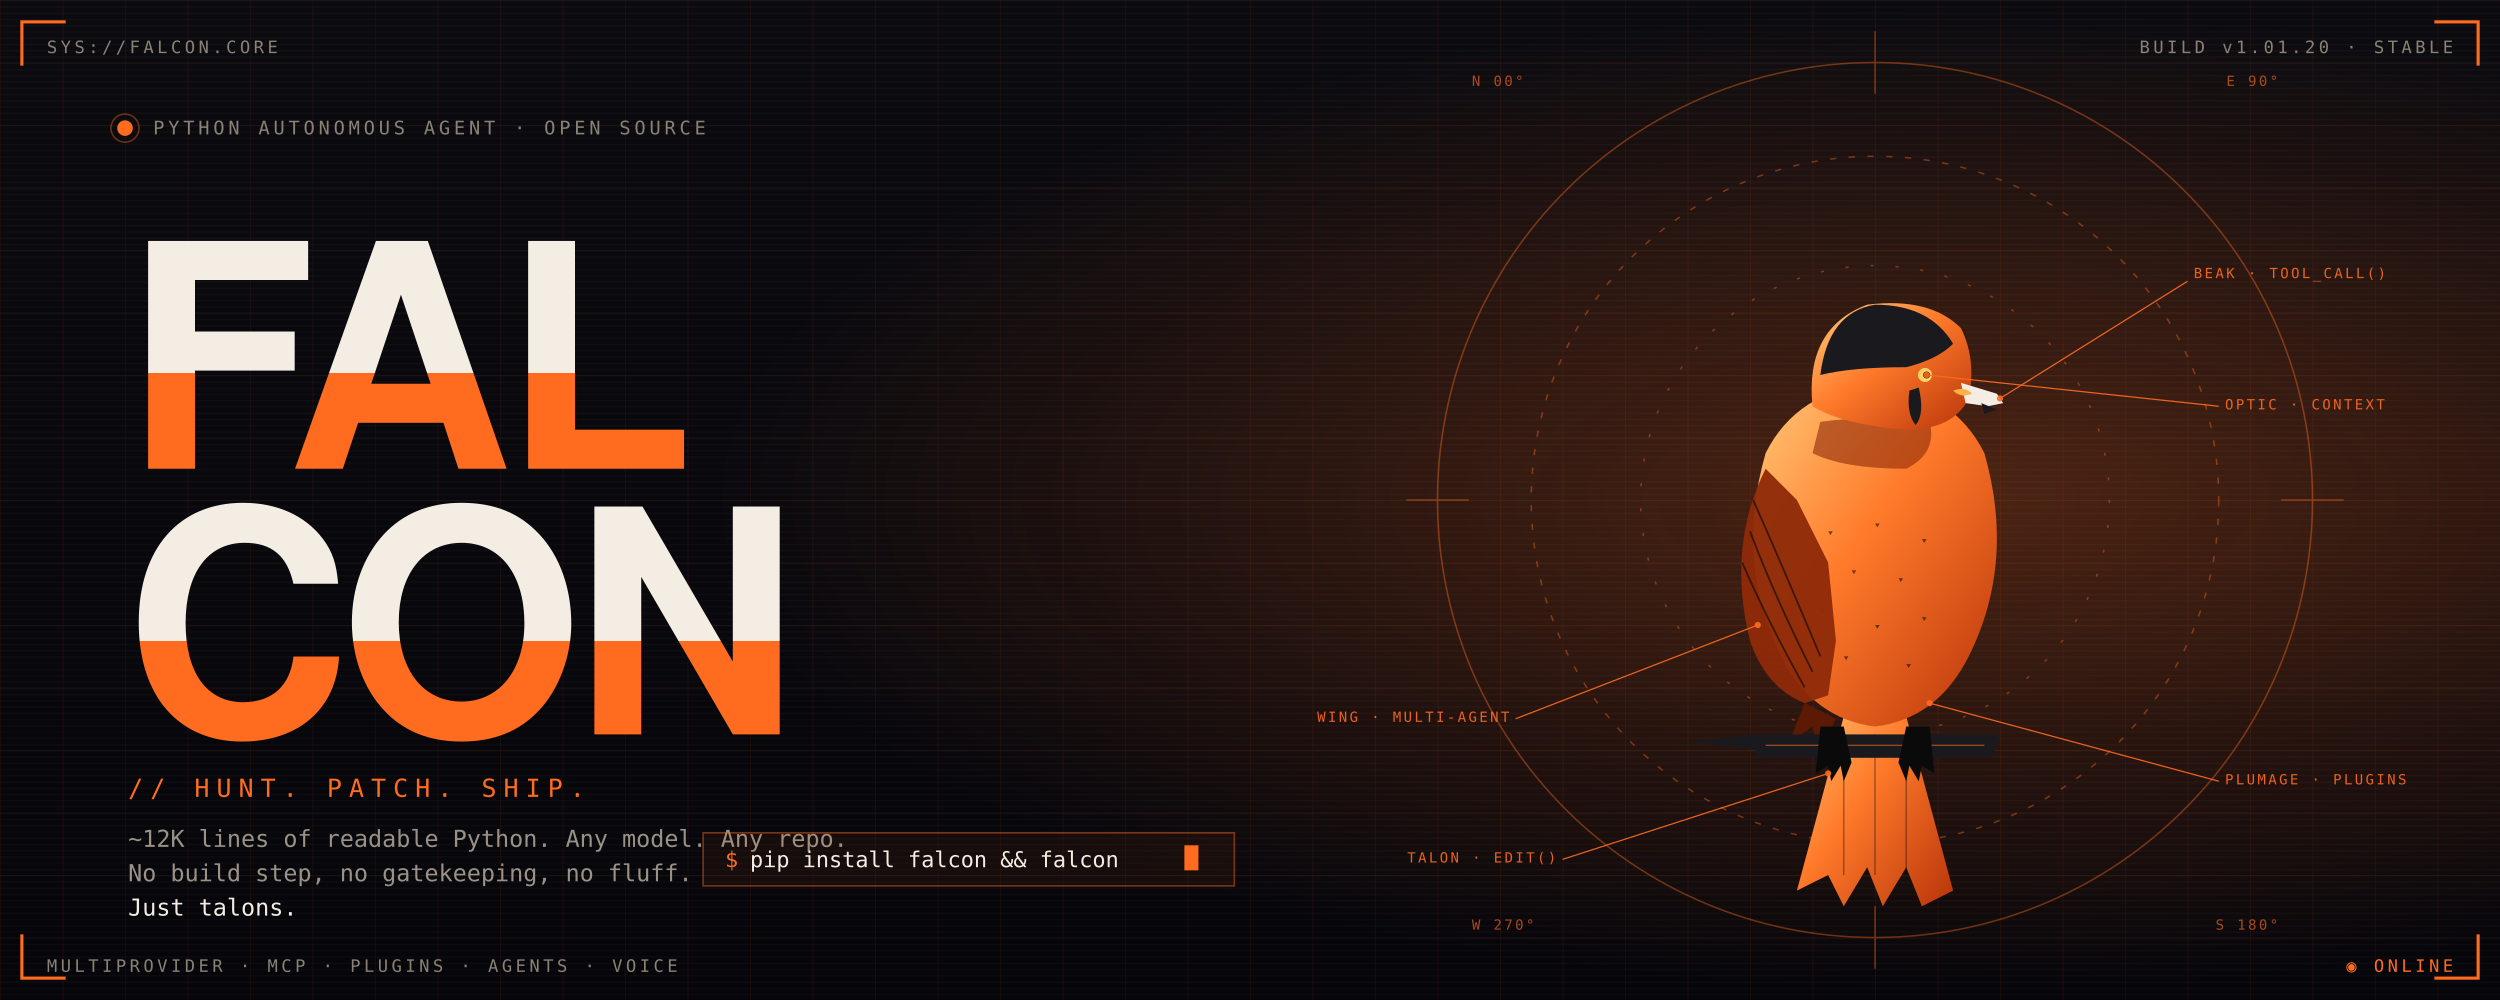
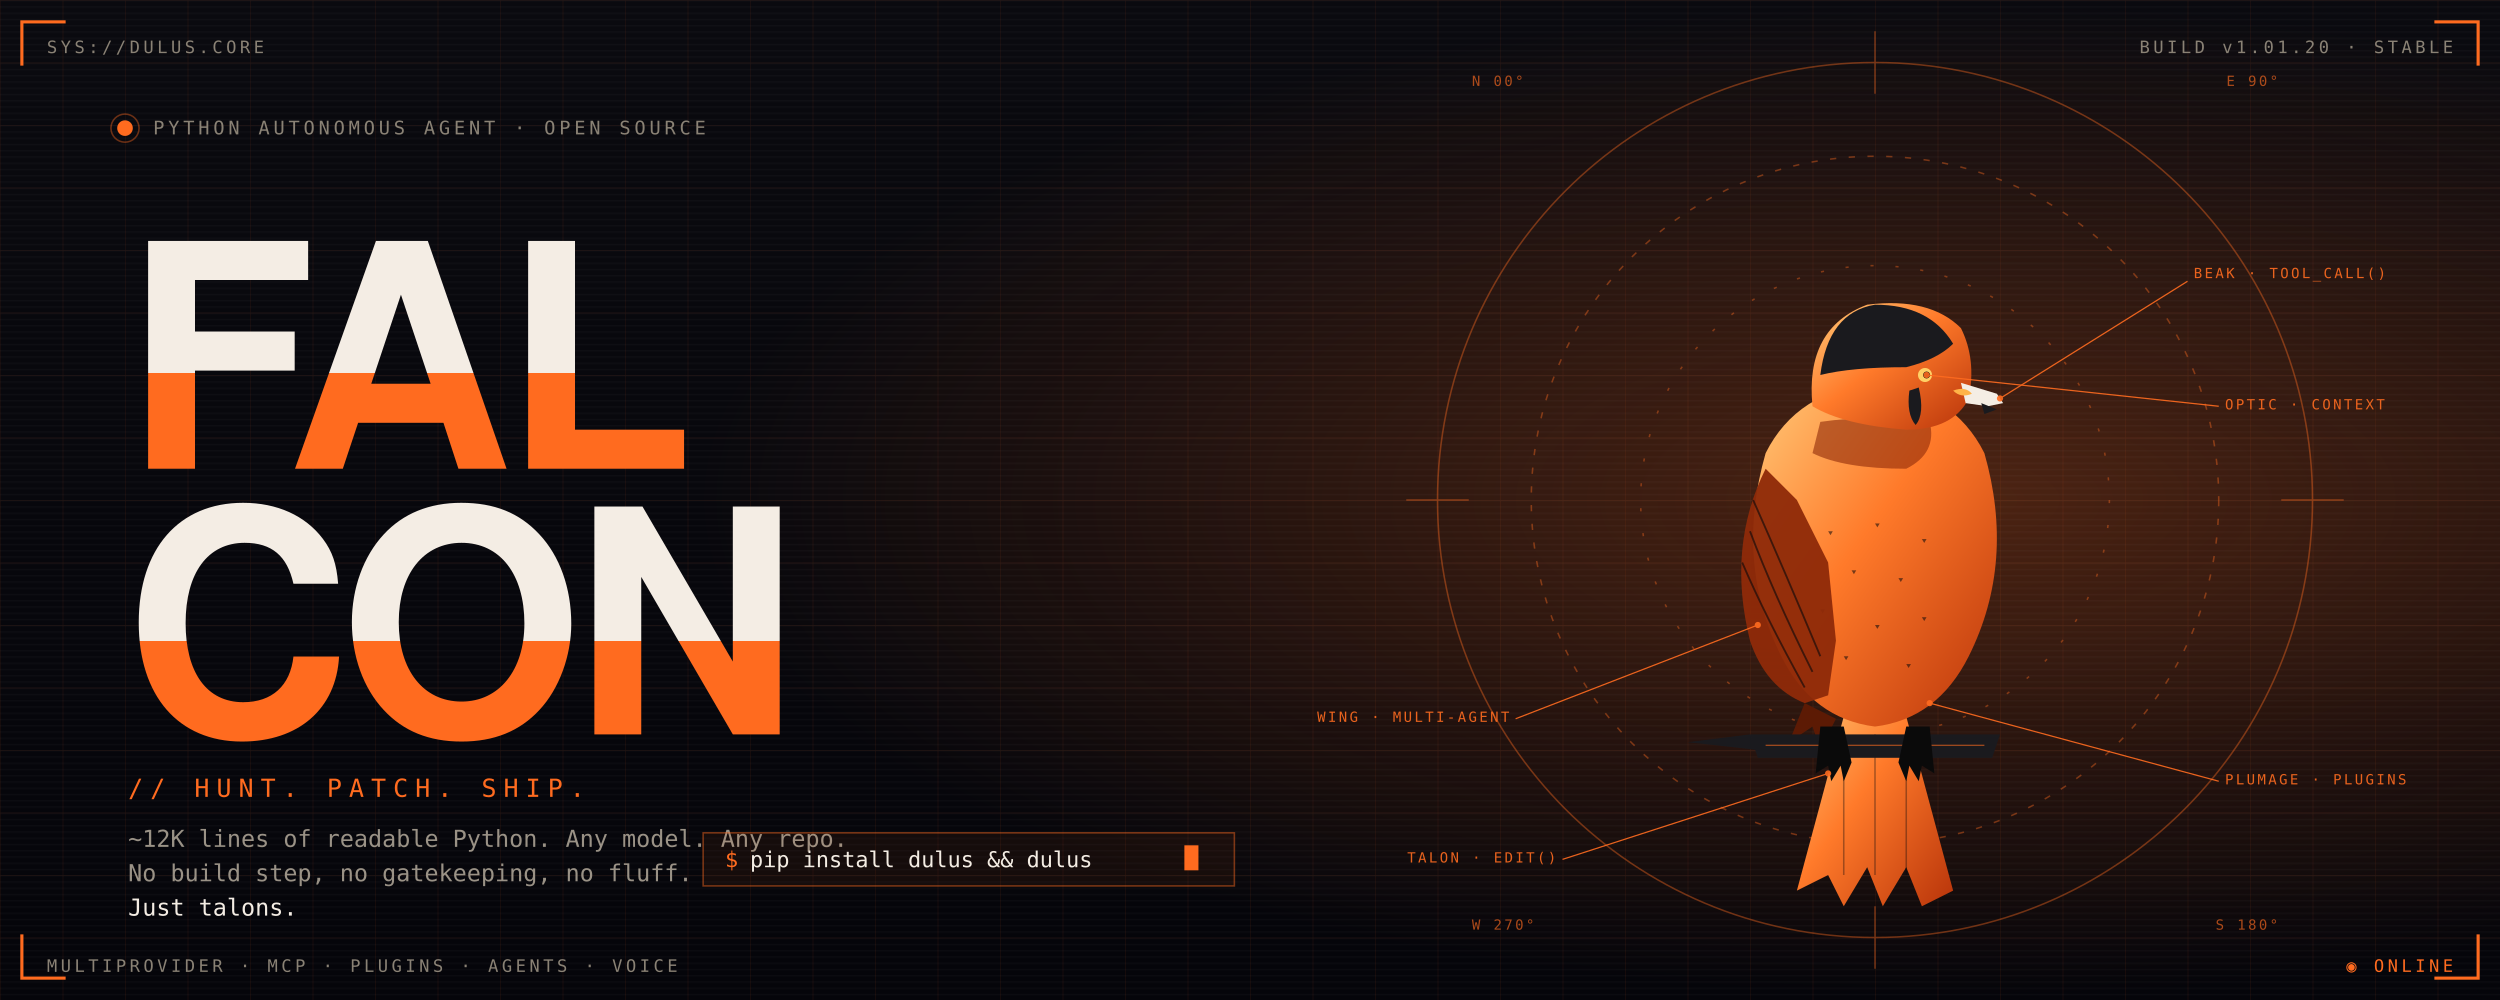
<svg xmlns="http://www.w3.org/2000/svg" viewBox="0 0 1600 640" width="1600" height="640" font-family="'JetBrains Mono','Menlo',monospace">
  <defs>
    <linearGradient id="sky" x1="0" y1="0" x2="0" y2="1">
      <stop offset="0%" stop-color="#0a0a0f" />
      <stop offset="100%" stop-color="#05050a" />
    </linearGradient>
    <radialGradient id="glow" cx="78%" cy="50%" r="50%">
      <stop offset="0%" stop-color="#ff6b1f" stop-opacity="0.28" />
      <stop offset="100%" stop-color="#ff6b1f" stop-opacity="0" />
    </radialGradient>
    <linearGradient id="typeFill" x1="0" y1="0" x2="0" y2="1">
      <stop offset="0%" stop-color="#f4ede4" />
      <stop offset="58%" stop-color="#f4ede4" />
      <stop offset="58%" stop-color="#ff6b1f" />
      <stop offset="100%" stop-color="#ff6b1f" />
    </linearGradient>
    <linearGradient id="fgrad" x1="0" y1="0" x2="1" y2="1">
      <stop offset="0%" stop-color="#ffcb7a" />
      <stop offset="45%" stop-color="#ff7a2a" />
      <stop offset="100%" stop-color="#b8340a" />
    </linearGradient>
    <pattern id="grid" width="40" height="40" patternUnits="userSpaceOnUse">
      <path d="M 40 0 L 0 0 0 40" fill="none" stroke="#ff6b1f" stroke-opacity="0.08" />
    </pattern>
    <pattern id="scan" width="1" height="4" patternUnits="userSpaceOnUse">
      <rect width="1" height="1" fill="#fff" fill-opacity="0.025" />
    </pattern>
  </defs>
  <rect width="1600" height="640" fill="url(#sky)" />
  <rect width="1600" height="640" fill="url(#grid)" />
  <rect width="1600" height="640" fill="url(#glow)" />
  <rect width="1600" height="640" fill="url(#scan)" />
  <g stroke="#ff6b1f" stroke-width="2" fill="none">
    <path d="M 14 42 L 14 14 L 42 14" />
    <path d="M 1558 14 L 1586 14 L 1586 42" />
    <path d="M 14 598 L 14 626 L 42 626" />
    <path d="M 1558 626 L 1586 626 L 1586 598" />
  </g>
  <g font-size="11" letter-spacing="2.2" fill="#8a8275">
-     <text x="30" y="34">SYS://FALCON.CORE</text>
+     <text x="30" y="34">SYS://DULUS.CORE</text>
    <text x="1570" y="34" text-anchor="end">BUILD v1.01.20 · STABLE</text>
    <text x="30" y="622">MULTIPROVIDER · MCP · PLUGINS · AGENTS · VOICE</text>
    <text x="1570" y="622" text-anchor="end" fill="#ff6b1f">◉ ONLINE</text>
  </g>
  <g transform="translate(80,86)">
    <circle cx="0" cy="-4" r="5" fill="#ff6b1f" />
    <circle cx="0" cy="-4" r="9" fill="none" stroke="#ff6b1f" stroke-opacity="0.4" />
    <text x="18" y="0" font-size="12" letter-spacing="2.4" fill="#8a8275">PYTHON AUTONOMOUS AGENT · OPEN SOURCE</text>
  </g>
  <g font-family="'Archivo Black','Impact','Helvetica',sans-serif" font-weight="900" letter-spacing="-6">
    <text x="80" y="300" font-size="200" fill="url(#typeFill)">FAL</text>
    <text x="80" y="470" font-size="200" fill="url(#typeFill)">CON</text>
  </g>
  <text x="82" y="510" font-size="16" letter-spacing="4.5" fill="#ff6b1f">// HUNT. PATCH. SHIP.</text>
  <g font-size="15" fill="#9a9286">
    <text x="82" y="542">~12K lines of readable Python. Any model. Any repo.</text>
    <text x="82" y="564">No build step, no gatekeeping, no fluff.</text>
    <text x="82" y="586" fill="#f4ede4">Just talons.</text>
  </g>
  <g transform="translate(450,555)">
    <rect x="0" y="-22" width="340" height="34" fill="#ff6b1f" fill-opacity="0.06" stroke="#ff6b1f" stroke-opacity="0.45" />
    <text x="14" y="0" font-size="14" fill="#ff6b1f">$</text>
-     <text x="30" y="0" font-size="14" fill="#f4ede4">pip install falcon &amp;&amp; falcon</text>
+     <text x="30" y="0" font-size="14" fill="#f4ede4">pip install dulus &amp;&amp; dulus</text>
    <rect x="308" y="-14" width="9" height="16" fill="#ff6b1f" />
  </g>
  <g transform="translate(1200,320)">
    <g stroke="#ff6b1f" fill="none" opacity="0.4">
      <circle r="280" stroke-width="1" />
      <circle r="220" stroke-width="1" stroke-dasharray="4 8" />
      <circle r="150" stroke-width="1" stroke-dasharray="2 14" />
      <line x1="-300" y1="0" x2="-260" y2="0" />
      <line x1="260" y1="0" x2="300" y2="0" />
      <line x1="0" y1="-300" x2="0" y2="-260" />
      <line x1="0" y1="260" x2="0" y2="300" />
    </g>
    <g font-size="9" fill="#ff6b1f" opacity="0.65" letter-spacing="1.5">
      <text x="-258" y="-265">N 00°</text>
      <text x="258" y="-265" text-anchor="end">E 90°</text>
      <text x="-258" y="275">W 270°</text>
      <text x="258" y="275" text-anchor="end">S 180°</text>
    </g>
    <g>
      <path d="M -15 120 L -50 250 L -30 240 L -20 260 L -5 235 L 5 260 L 20 235 L 30 260 L 50 250 L 15 120 Z" fill="url(#fgrad)" />
      <g stroke="#07070a" stroke-width="1" opacity="0.35" fill="none">
        <path d="M -20 150 L -20 240" />
        <path d="M 0 150 L 0 240" />
        <path d="M 20 150 L 20 240" />
      </g>
      <path d="M -70 -30                Q -90 40 -60 100                Q -40 140 0 145                Q 40 140 60 100                Q 90 40 70 -30                Q 50 -70 0 -75                Q -50 -70 -70 -30 Z" fill="url(#fgrad)" />
      <g fill="#07070a" opacity="0.55">
        <path d="M -30 20 l 3 0 l -1.5 2.5 z" />
        <path d="M 0 15 l 3 0 l -1.5 2.5 z" />
        <path d="M 30 25 l 3 0 l -1.5 2.5 z" />
        <path d="M -15 45 l 3 0 l -1.5 2.5 z" />
        <path d="M 15 50 l 3 0 l -1.5 2.5 z" />
        <path d="M -35 70 l 3 0 l -1.5 2.5 z" />
        <path d="M 0 80 l 3 0 l -1.5 2.5 z" />
        <path d="M 30 75 l 3 0 l -1.5 2.5 z" />
        <path d="M -20 100 l 3 0 l -1.5 2.5 z" />
        <path d="M 20 105 l 3 0 l -1.5 2.5 z" />
      </g>
      <path d="M -70 -20                Q -95 30 -80 90                Q -70 120 -45 130                L -30 125                L -25 90                L -30 40                L -50 0                Z" fill="#8f2a08" opacity="0.95" />
      <g stroke="#07070a" stroke-width="1.2" fill="none" opacity="0.6">
        <path d="M -80 20 Q -65 60 -40 110" />
        <path d="M -85 40 Q -70 75 -45 120" />
        <path d="M -78 0 Q -58 45 -35 100" />
      </g>
      <path d="M -45 130 L -55 155 L -40 145 L -35 160 L -25 140 Z" fill="#5c1a04" />
      <g>
        <path d="M -35 -50 Q 0 -55 35 -50 Q 40 -30 20 -20 Q -20 -20 -40 -30 Z" fill="#8f2a08" opacity="0.6" />
        <path d="M -40 -60                  Q -45 -110 -5 -125                  Q 35 -130 55 -110                  Q 65 -90 60 -65                  Q 50 -45 20 -45                  Q -20 -48 -40 -60 Z" fill="url(#fgrad)" />
        <path d="M -35 -80                  Q -30 -120 0 -125                  Q 35 -125 50 -100                  Q 40 -90 20 -85                  Q -15 -85 -35 -80 Z" fill="#1a1a1e" />
        <path d="M 28 -72 Q 32 -55 26 -48 Q 20 -55 22 -70 Z" fill="#1a1a1e" />
        <circle cx="32" cy="-80" r="4.5" fill="#ffd166" />
        <circle cx="33" cy="-80" r="2.2" fill="#07070a" />
        <path d="M 55 -75 L 78 -68 L 82 -62 L 72 -60 L 58 -62 Z" fill="#f4ede4" />
        <path d="M 68 -62 L 78 -58 L 70 -55 Z" fill="#1a1a1e" />
        <path d="M 50 -70 Q 58 -73 62 -68 Q 55 -65 50 -70 Z" fill="#ffb347" />
      </g>
      <g>
        <path d="M -80 150 L 80 150 L 75 165 L -75 165 Z" fill="#1a1a1e" />
        <path d="M -80 150 L -120 155 L -75 160 Z" fill="#1a1a1e" />
        <g stroke="#ff6b1f" stroke-width="0.8" opacity="0.6" fill="none">
          <path d="M -70 157 L 70 157" />
        </g>
        <path d="M -35 145 L -38 175 L -30 170 L -28 180 L -22 170 L -20 180 L -15 168 L -20 145 Z" fill="#0a0a0a" />
        <path d="M 35 145 L 38 175 L 30 170 L 28 180 L 22 170 L 20 180 L 15 168 L 20 145 Z" fill="#0a0a0a" />
      </g>
    </g>
    <g font-size="9" fill="#ff6b1f" letter-spacing="1.5" opacity="0.9">
      <line x1="80" y1="-65" x2="200" y2="-140" stroke="#ff6b1f" stroke-width="0.8" />
      <circle cx="80" cy="-65" r="2" fill="#ff6b1f" />
      <text x="204" y="-142">BEAK · TOOL_CALL()</text>
      <line x1="33" y1="-80" x2="220" y2="-60" stroke="#ff6b1f" stroke-width="0.8" />
      <circle cx="33" cy="-80" r="2" fill="#ff6b1f" />
      <text x="224" y="-58">OPTIC · CONTEXT</text>
      <line x1="-75" y1="80" x2="-230" y2="140" stroke="#ff6b1f" stroke-width="0.8" />
      <circle cx="-75" cy="80" r="2" fill="#ff6b1f" />
      <text x="-234" y="142" text-anchor="end">WING · MULTI-AGENT</text>
      <line x1="-30" y1="175" x2="-200" y2="230" stroke="#ff6b1f" stroke-width="0.8" />
      <circle cx="-30" cy="175" r="2" fill="#ff6b1f" />
      <text x="-204" y="232" text-anchor="end">TALON · EDIT()</text>
      <line x1="35" y1="130" x2="220" y2="180" stroke="#ff6b1f" stroke-width="0.8" />
      <circle cx="35" cy="130" r="2" fill="#ff6b1f" />
      <text x="224" y="182">PLUMAGE · PLUGINS</text>
    </g>
  </g>
</svg>
